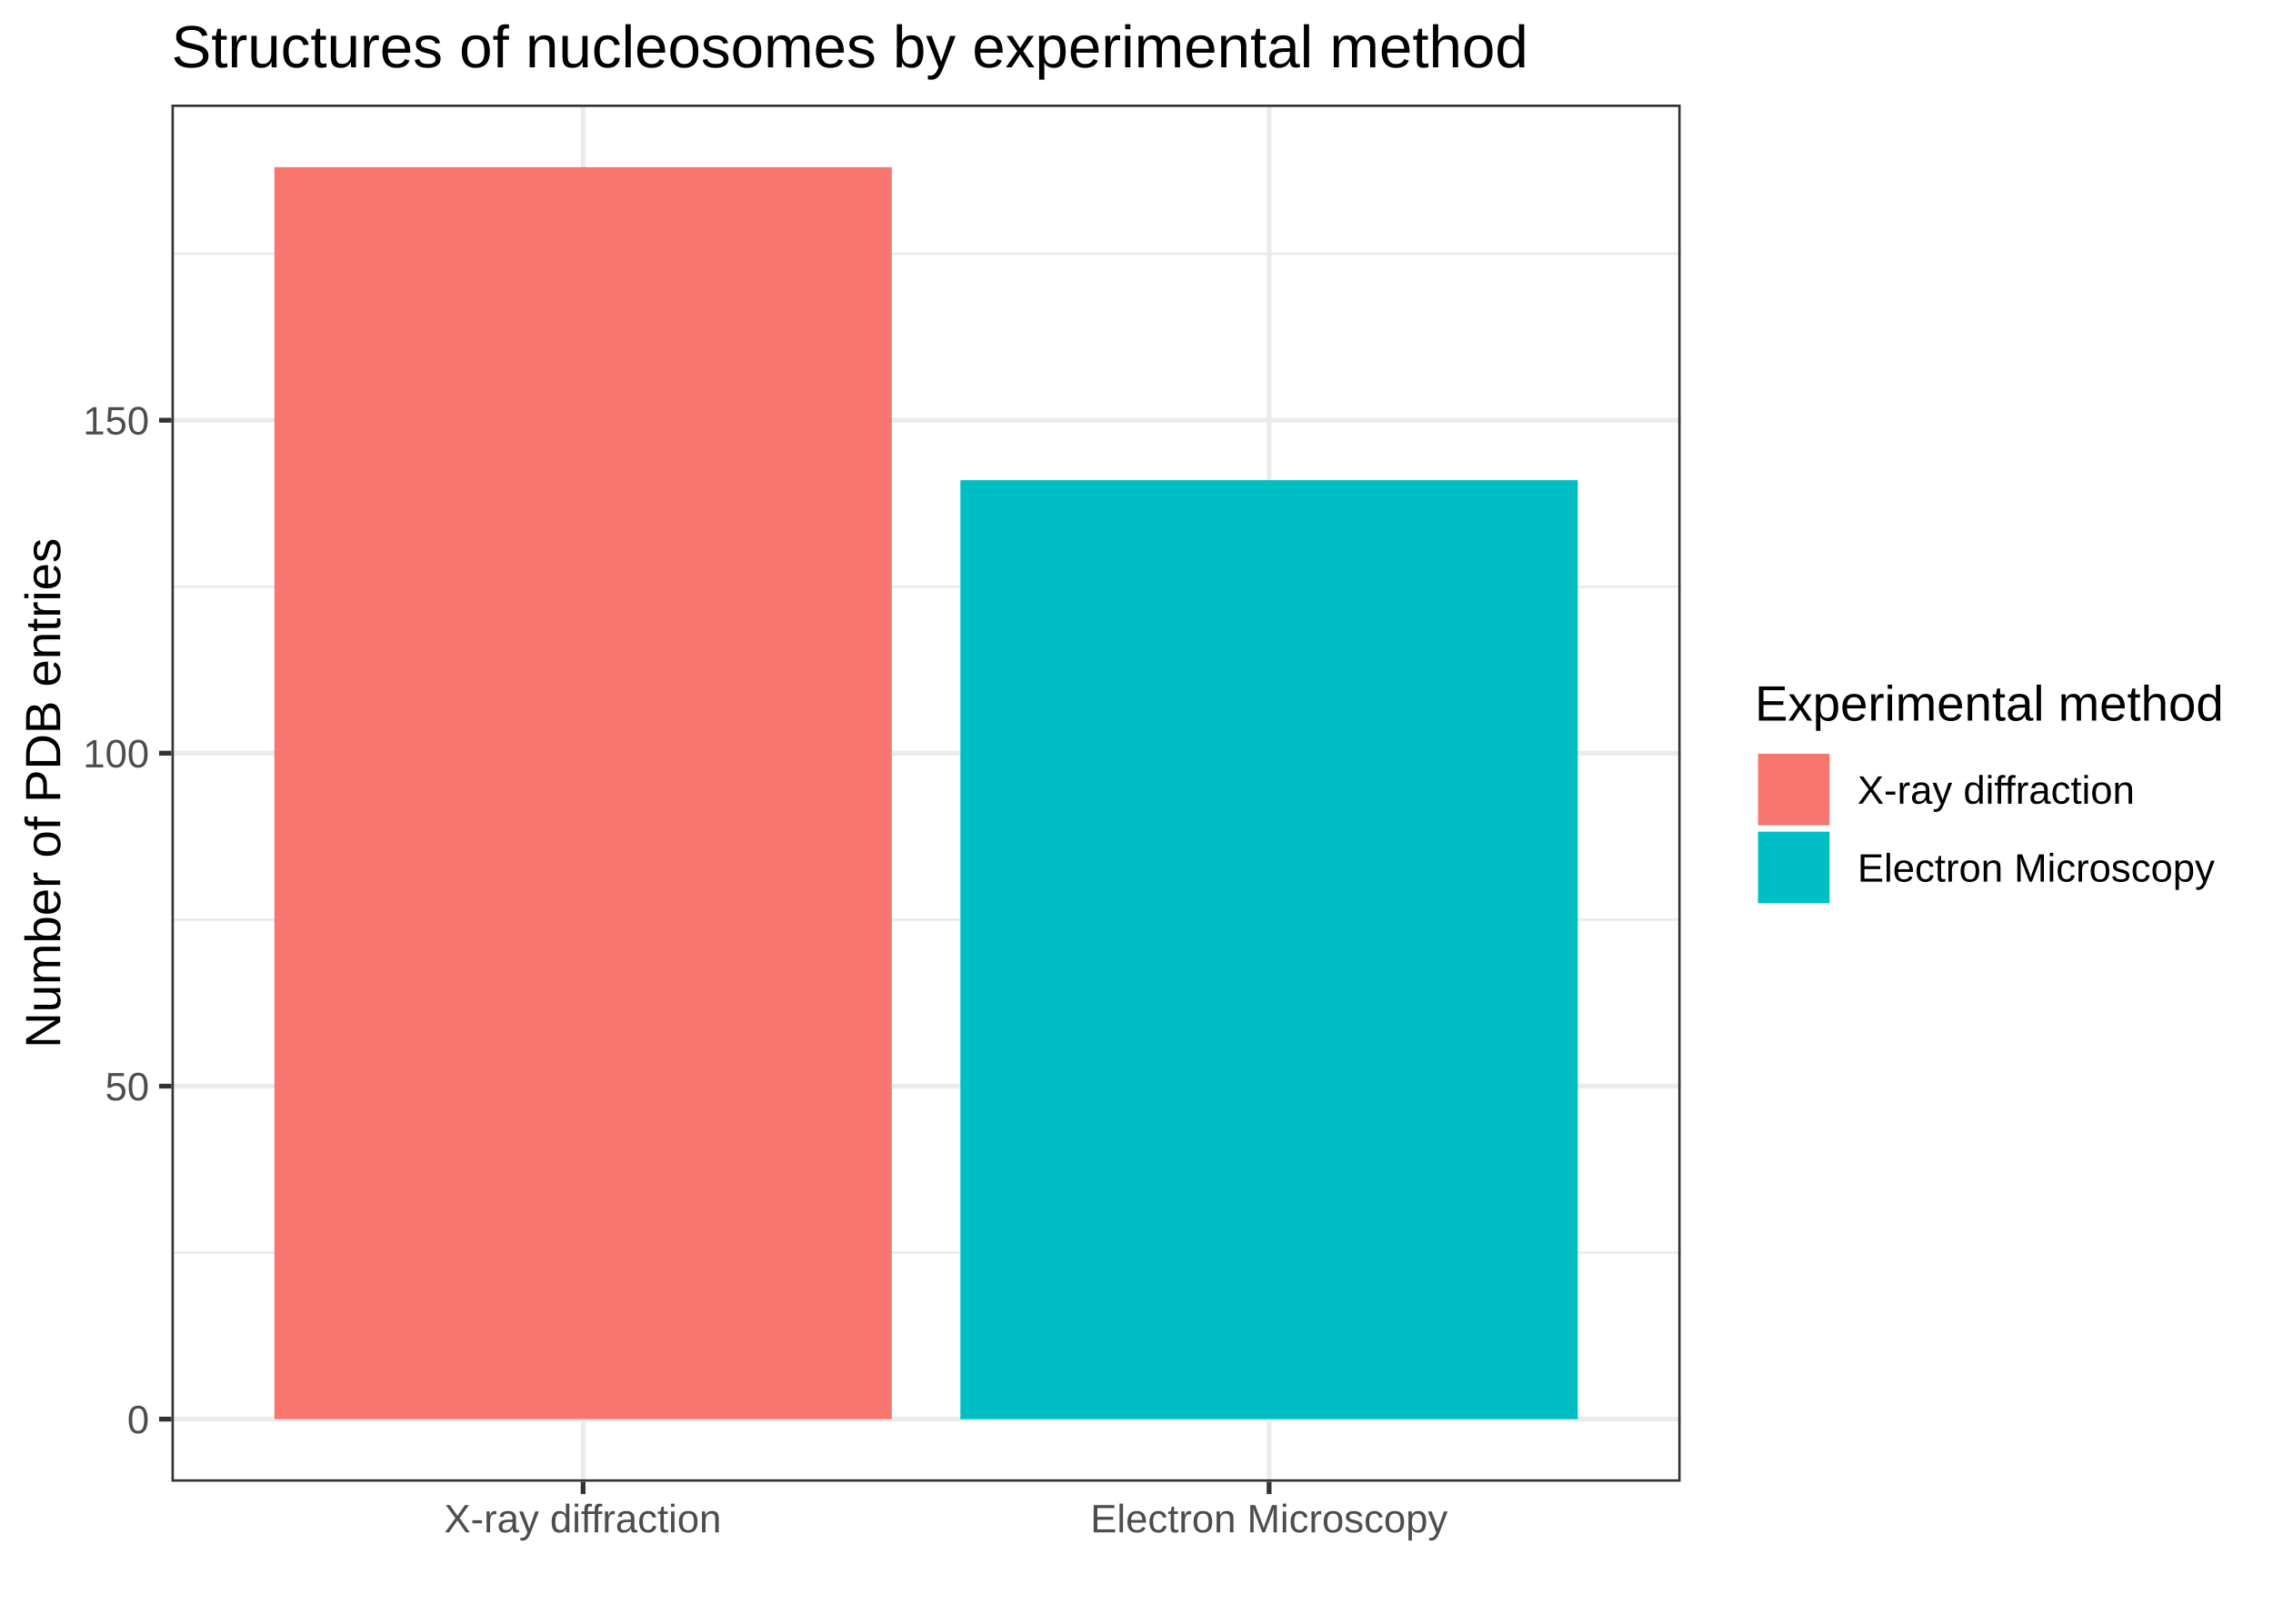
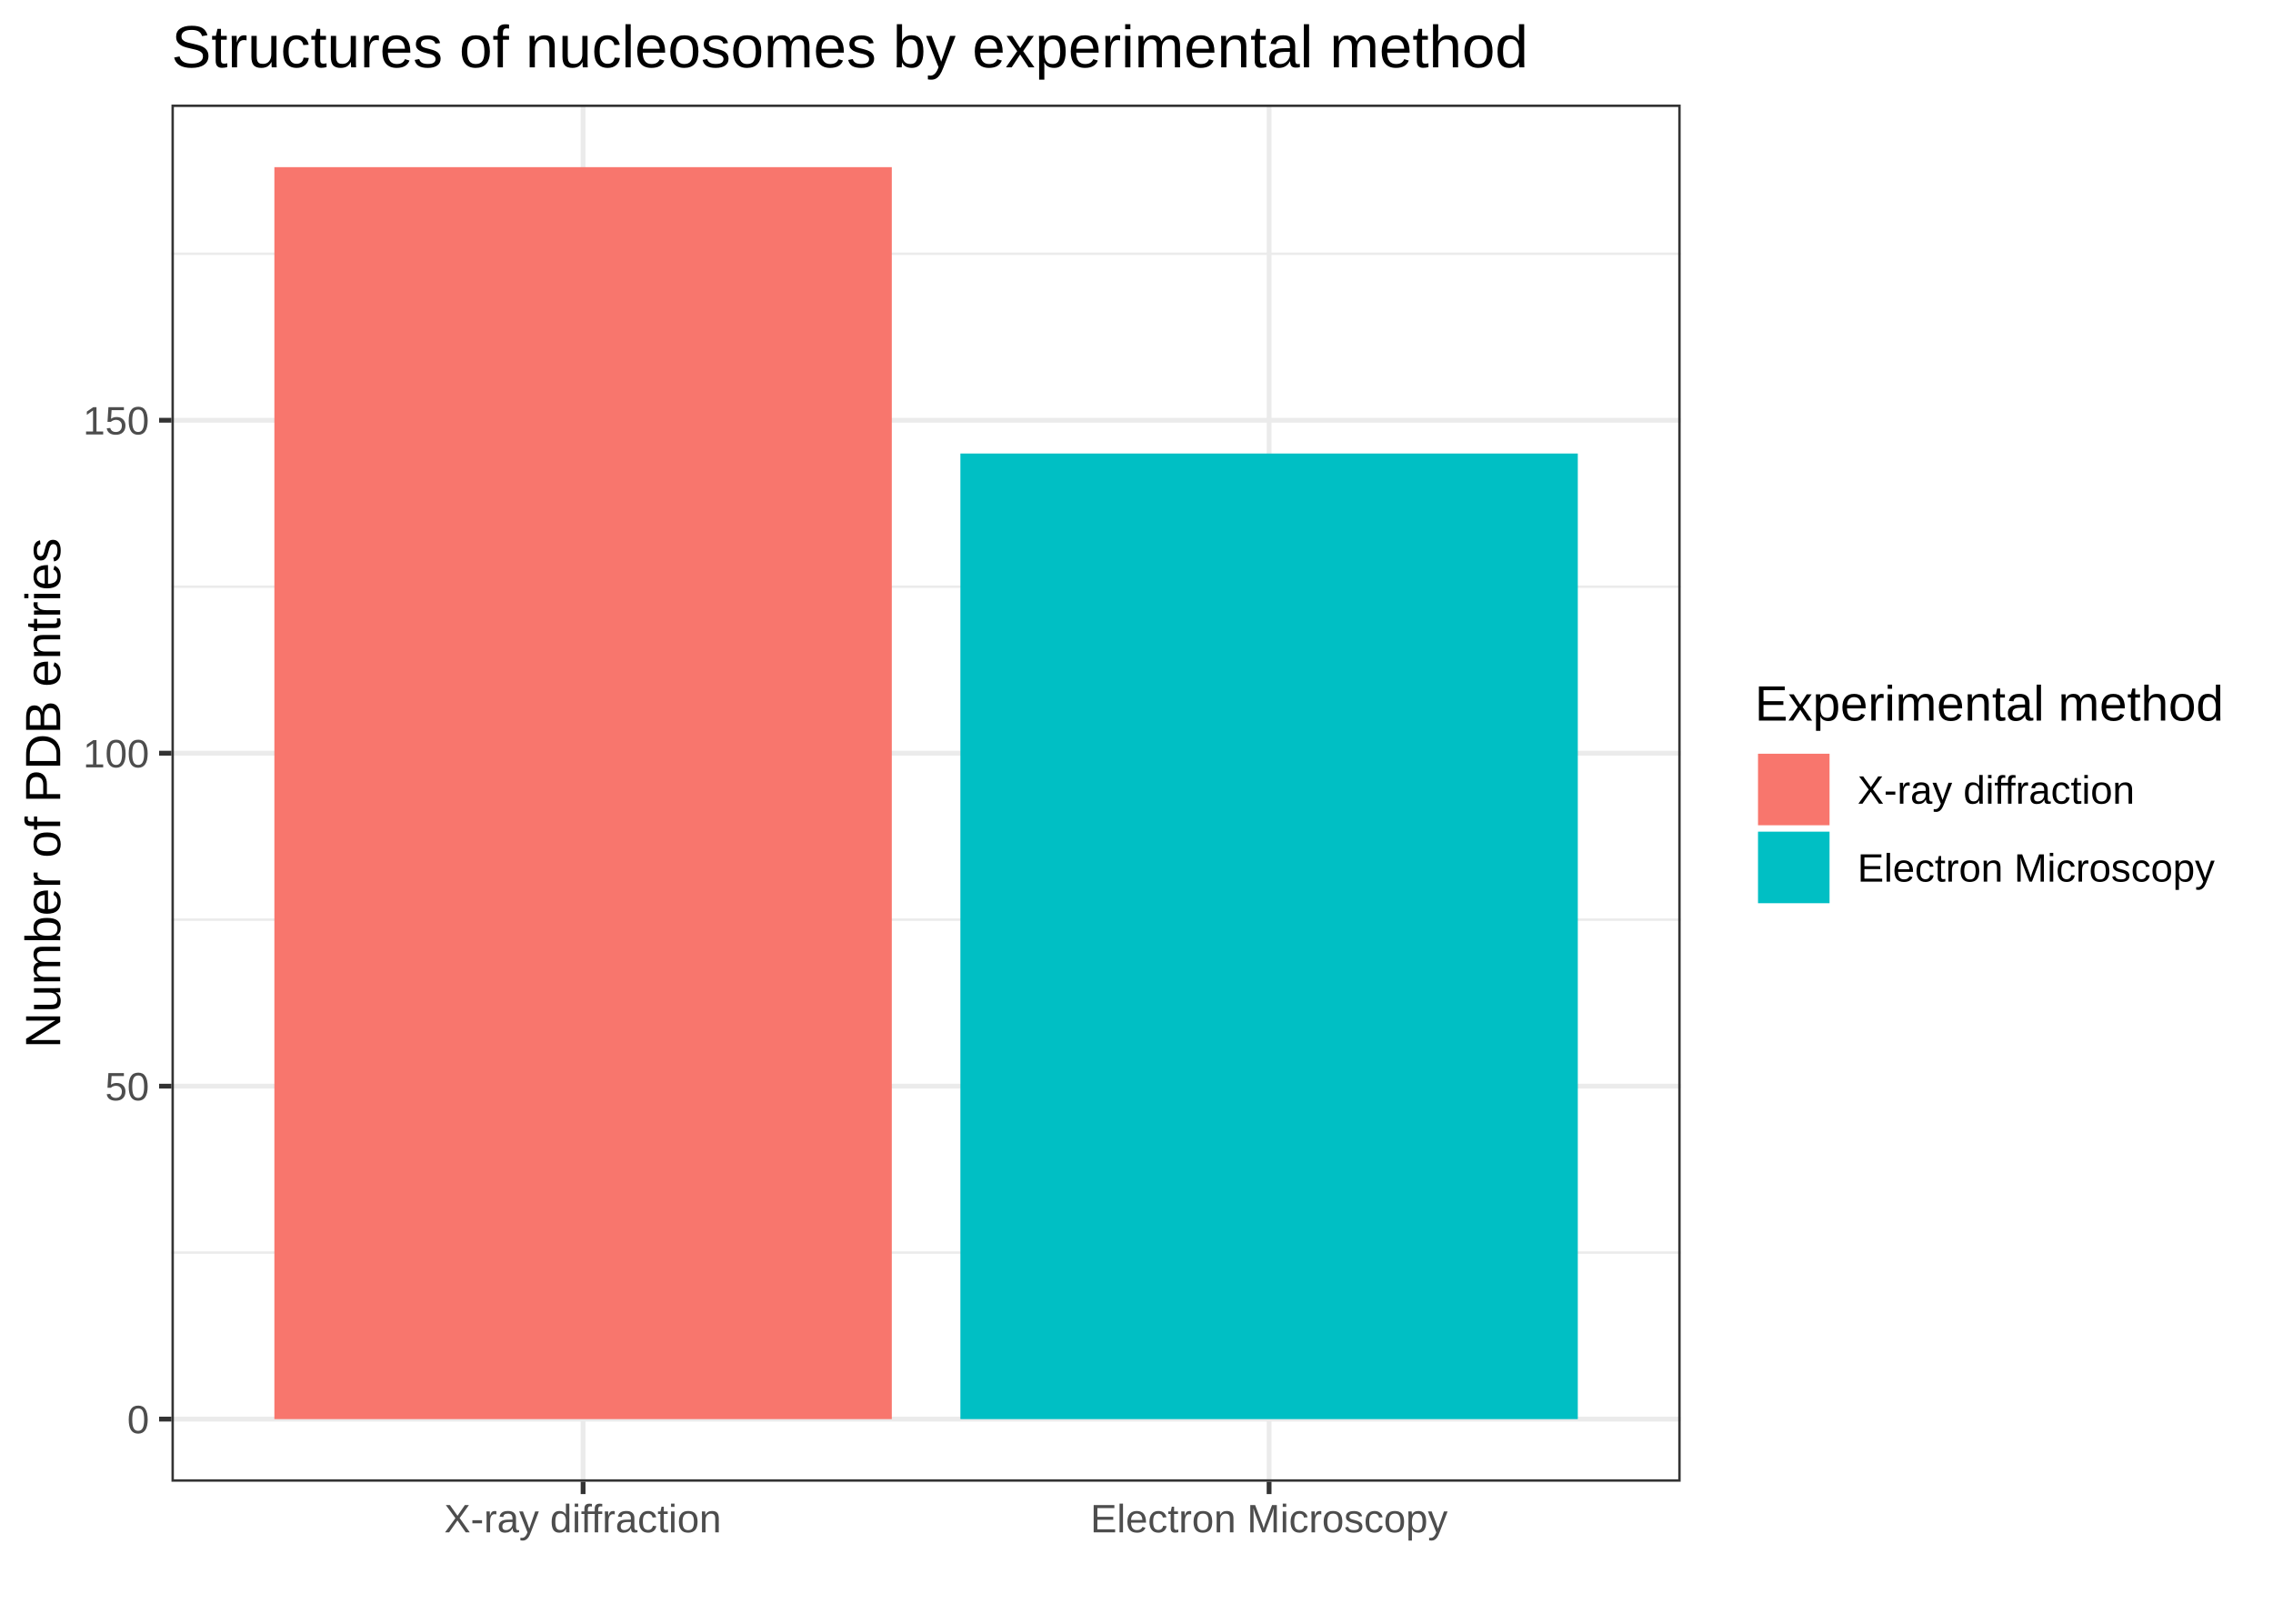
<svg xmlns="http://www.w3.org/2000/svg" viewBox="0 0 504.00 360.00">
  <defs>
    <style type="text/css">
    line, polyline, polygon, path, rect, circle {
      fill: none;
      stroke: #000000;
      stroke-linecap: round;
      stroke-linejoin: round;
      stroke-miterlimit: 10.00;
    }
  </style>
  </defs>
  <rect width="100%" height="100%" style="stroke: none; fill: #FFFFFF;" />
  <rect x="0" y="0" width="504.00" height="360.00" style="stroke-width: 1.07; stroke: #FFFFFF; fill: #FFFFFF;" />
  <defs>
    <clipPath id="cpMzguMDJ8MzcyLjY2fDMyOC41MXwyMy4xOQ==">
      <rect x="38.02" y="23.19" width="334.64" height="305.32" />
    </clipPath>
  </defs>
  <rect x="38.02" y="23.19" width="334.64" height="305.32" style="stroke-width: 1.07; stroke: none; fill: #FFFFFF;" clip-path="url(#cpMzguMDJ8MzcyLjY2fDMyOC41MXwyMy4xOQ==)" />
  <polyline points="38.02,277.72 372.66,277.72 " style="stroke-width: 0.53; stroke: #EBEBEB; stroke-linecap: butt;" clip-path="url(#cpMzguMDJ8MzcyLjY2fDMyOC41MXwyMy4xOQ==)" />
  <polyline points="38.02,203.90 372.66,203.90 " style="stroke-width: 0.53; stroke: #EBEBEB; stroke-linecap: butt;" clip-path="url(#cpMzguMDJ8MzcyLjY2fDMyOC41MXwyMy4xOQ==)" />
  <polyline points="38.02,130.08 372.66,130.08 " style="stroke-width: 0.53; stroke: #EBEBEB; stroke-linecap: butt;" clip-path="url(#cpMzguMDJ8MzcyLjY2fDMyOC41MXwyMy4xOQ==)" />
  <polyline points="38.02,56.26 372.66,56.26 " style="stroke-width: 0.53; stroke: #EBEBEB; stroke-linecap: butt;" clip-path="url(#cpMzguMDJ8MzcyLjY2fDMyOC41MXwyMy4xOQ==)" />
  <polyline points="38.02,314.63 372.66,314.63 " style="stroke-width: 1.07; stroke: #EBEBEB; stroke-linecap: butt;" clip-path="url(#cpMzguMDJ8MzcyLjY2fDMyOC41MXwyMy4xOQ==)" />
  <polyline points="38.02,240.81 372.66,240.81 " style="stroke-width: 1.07; stroke: #EBEBEB; stroke-linecap: butt;" clip-path="url(#cpMzguMDJ8MzcyLjY2fDMyOC41MXwyMy4xOQ==)" />
  <polyline points="38.02,166.99 372.66,166.99 " style="stroke-width: 1.07; stroke: #EBEBEB; stroke-linecap: butt;" clip-path="url(#cpMzguMDJ8MzcyLjY2fDMyOC41MXwyMy4xOQ==)" />
  <polyline points="38.02,93.17 372.66,93.17 " style="stroke-width: 1.07; stroke: #EBEBEB; stroke-linecap: butt;" clip-path="url(#cpMzguMDJ8MzcyLjY2fDMyOC41MXwyMy4xOQ==)" />
  <polyline points="129.29,328.51 129.29,23.19 " style="stroke-width: 1.07; stroke: #EBEBEB; stroke-linecap: butt;" clip-path="url(#cpMzguMDJ8MzcyLjY2fDMyOC41MXwyMy4xOQ==)" />
  <polyline points="281.40,328.51 281.40,23.19 " style="stroke-width: 1.07; stroke: #EBEBEB; stroke-linecap: butt;" clip-path="url(#cpMzguMDJ8MzcyLjY2fDMyOC41MXwyMy4xOQ==)" />
  <rect x="60.84" y="37.06" width="136.90" height="277.57" style="stroke-width: 1.07; stroke: none; stroke-linecap: square; stroke-linejoin: miter; fill: #F8766D;" clip-path="url(#cpMzguMDJ8MzcyLjY2fDMyOC41MXwyMy4xOQ==)" />
-   <rect x="212.95" y="106.46" width="136.90" height="208.18" style="stroke-width: 1.07; stroke: none; stroke-linecap: square; stroke-linejoin: miter; fill: #00BFC4;" clip-path="url(#cpMzguMDJ8MzcyLjY2fDMyOC41MXwyMy4xOQ==)" />
+   <rect x="212.95" y="100.55" width="136.90" height="214.08" style="stroke-width: 1.07; stroke: none; stroke-linecap: square; stroke-linejoin: miter; fill: #00BFC4;" clip-path="url(#cpMzguMDJ8MzcyLjY2fDMyOC41MXwyMy4xOQ==)" />
  <rect x="38.02" y="23.19" width="334.64" height="305.32" style="stroke-width: 1.07; stroke: #333333;" clip-path="url(#cpMzguMDJ8MzcyLjY2fDMyOC41MXwyMy4xOQ==)" />
  <defs>
    <clipPath id="cpMC4wMHw1MDQuMDB8MzYwLjAwfDAuMDA=">
      <rect x="0.00" y="0.00" width="504.00" height="360.00" />
    </clipPath>
  </defs>
  <g clip-path="url(#cpMC4wMHw1MDQuMDB8MzYwLjAwfDAuMDA=)">
    <text x="28.20" y="317.78" style="font-size: 8.80px; fill: #4D4D4D; font-family: Arial;" textLength="4.89px" lengthAdjust="spacingAndGlyphs">0</text>
  </g>
  <g clip-path="url(#cpMC4wMHw1MDQuMDB8MzYwLjAwfDAuMDA=)">
    <text x="23.30" y="243.96" style="font-size: 8.80px; fill: #4D4D4D; font-family: Arial;" textLength="9.79px" lengthAdjust="spacingAndGlyphs">50</text>
  </g>
  <g clip-path="url(#cpMC4wMHw1MDQuMDB8MzYwLjAwfDAuMDA=)">
    <text x="18.41" y="170.14" style="font-size: 8.80px; fill: #4D4D4D; font-family: Arial;" textLength="14.68px" lengthAdjust="spacingAndGlyphs">100</text>
  </g>
  <g clip-path="url(#cpMC4wMHw1MDQuMDB8MzYwLjAwfDAuMDA=)">
    <text x="18.41" y="96.32" style="font-size: 8.80px; fill: #4D4D4D; font-family: Arial;" textLength="14.68px" lengthAdjust="spacingAndGlyphs">150</text>
  </g>
  <polyline points="35.28,314.63 38.02,314.63 " style="stroke-width: 1.07; stroke: #333333; stroke-linecap: butt;" clip-path="url(#cpMC4wMHw1MDQuMDB8MzYwLjAwfDAuMDA=)" />
  <polyline points="35.28,240.81 38.02,240.81 " style="stroke-width: 1.07; stroke: #333333; stroke-linecap: butt;" clip-path="url(#cpMC4wMHw1MDQuMDB8MzYwLjAwfDAuMDA=)" />
  <polyline points="35.28,166.99 38.02,166.99 " style="stroke-width: 1.07; stroke: #333333; stroke-linecap: butt;" clip-path="url(#cpMC4wMHw1MDQuMDB8MzYwLjAwfDAuMDA=)" />
  <polyline points="35.28,93.17 38.02,93.17 " style="stroke-width: 1.07; stroke: #333333; stroke-linecap: butt;" clip-path="url(#cpMC4wMHw1MDQuMDB8MzYwLjAwfDAuMDA=)" />
  <polyline points="129.29,331.25 129.29,328.51 " style="stroke-width: 1.07; stroke: #333333; stroke-linecap: butt;" clip-path="url(#cpMC4wMHw1MDQuMDB8MzYwLjAwfDAuMDA=)" />
  <polyline points="281.40,331.25 281.40,328.51 " style="stroke-width: 1.07; stroke: #333333; stroke-linecap: butt;" clip-path="url(#cpMC4wMHw1MDQuMDB8MzYwLjAwfDAuMDA=)" />
  <g clip-path="url(#cpMC4wMHw1MDQuMDB8MzYwLjAwfDAuMDA=)">
    <text x="98.48" y="339.74" style="font-size: 8.80px; fill: #4D4D4D; font-family: Arial;" textLength="61.62px" lengthAdjust="spacingAndGlyphs">X-ray diffraction</text>
  </g>
  <g clip-path="url(#cpMC4wMHw1MDQuMDB8MzYwLjAwfDAuMDA=)">
    <text x="241.78" y="339.74" style="font-size: 8.80px; fill: #4D4D4D; font-family: Arial;" textLength="79.23px" lengthAdjust="spacingAndGlyphs">Electron Microscopy</text>
  </g>
  <g clip-path="url(#cpMC4wMHw1MDQuMDB8MzYwLjAwfDAuMDA=)">
    <text transform="translate(13.35,232.40) rotate(-90)" style="font-size: 11.00px; font-family: Arial;" textLength="113.10px" lengthAdjust="spacingAndGlyphs">Number of PDB entries</text>
  </g>
  <rect x="383.62" y="145.25" width="114.90" height="61.19" style="stroke-width: 1.07; stroke: none; fill: #FFFFFF;" clip-path="url(#cpMC4wMHw1MDQuMDB8MzYwLjAwfDAuMDA=)" />
  <g clip-path="url(#cpMC4wMHw1MDQuMDB8MzYwLjAwfDAuMDA=)">
    <text x="389.10" y="159.76" style="font-size: 11.00px; font-family: Arial;" textLength="103.94px" lengthAdjust="spacingAndGlyphs">Experimental method</text>
  </g>
  <rect x="389.10" y="166.40" width="17.28" height="17.28" style="stroke-width: 1.07; stroke: none; fill: #FFFFFF;" clip-path="url(#cpMC4wMHw1MDQuMDB8MzYwLjAwfDAuMDA=)" />
  <rect x="389.81" y="167.11" width="15.86" height="15.86" style="stroke-width: 1.07; stroke: none; stroke-linecap: square; stroke-linejoin: miter; fill: #F8766D;" clip-path="url(#cpMC4wMHw1MDQuMDB8MzYwLjAwfDAuMDA=)" />
  <rect x="389.10" y="183.68" width="17.28" height="17.28" style="stroke-width: 1.07; stroke: none; fill: #FFFFFF;" clip-path="url(#cpMC4wMHw1MDQuMDB8MzYwLjAwfDAuMDA=)" />
  <rect x="389.81" y="184.39" width="15.86" height="15.86" style="stroke-width: 1.07; stroke: none; stroke-linecap: square; stroke-linejoin: miter; fill: #00BFC4;" clip-path="url(#cpMC4wMHw1MDQuMDB8MzYwLjAwfDAuMDA=)" />
  <g clip-path="url(#cpMC4wMHw1MDQuMDB8MzYwLjAwfDAuMDA=)">
    <text x="411.86" y="178.19" style="font-size: 8.80px; font-family: Arial;" textLength="61.62px" lengthAdjust="spacingAndGlyphs">X-ray diffraction</text>
  </g>
  <g clip-path="url(#cpMC4wMHw1MDQuMDB8MzYwLjAwfDAuMDA=)">
    <text x="411.86" y="195.47" style="font-size: 8.80px; font-family: Arial;" textLength="79.23px" lengthAdjust="spacingAndGlyphs">Electron Microscopy</text>
  </g>
  <g clip-path="url(#cpMC4wMHw1MDQuMDB8MzYwLjAwfDAuMDA=)">
    <text x="38.02" y="14.93" style="font-size: 13.20px; font-family: Arial;" textLength="300.82px" lengthAdjust="spacingAndGlyphs">Structures of nucleosomes by experimental method</text>
  </g>
</svg>
